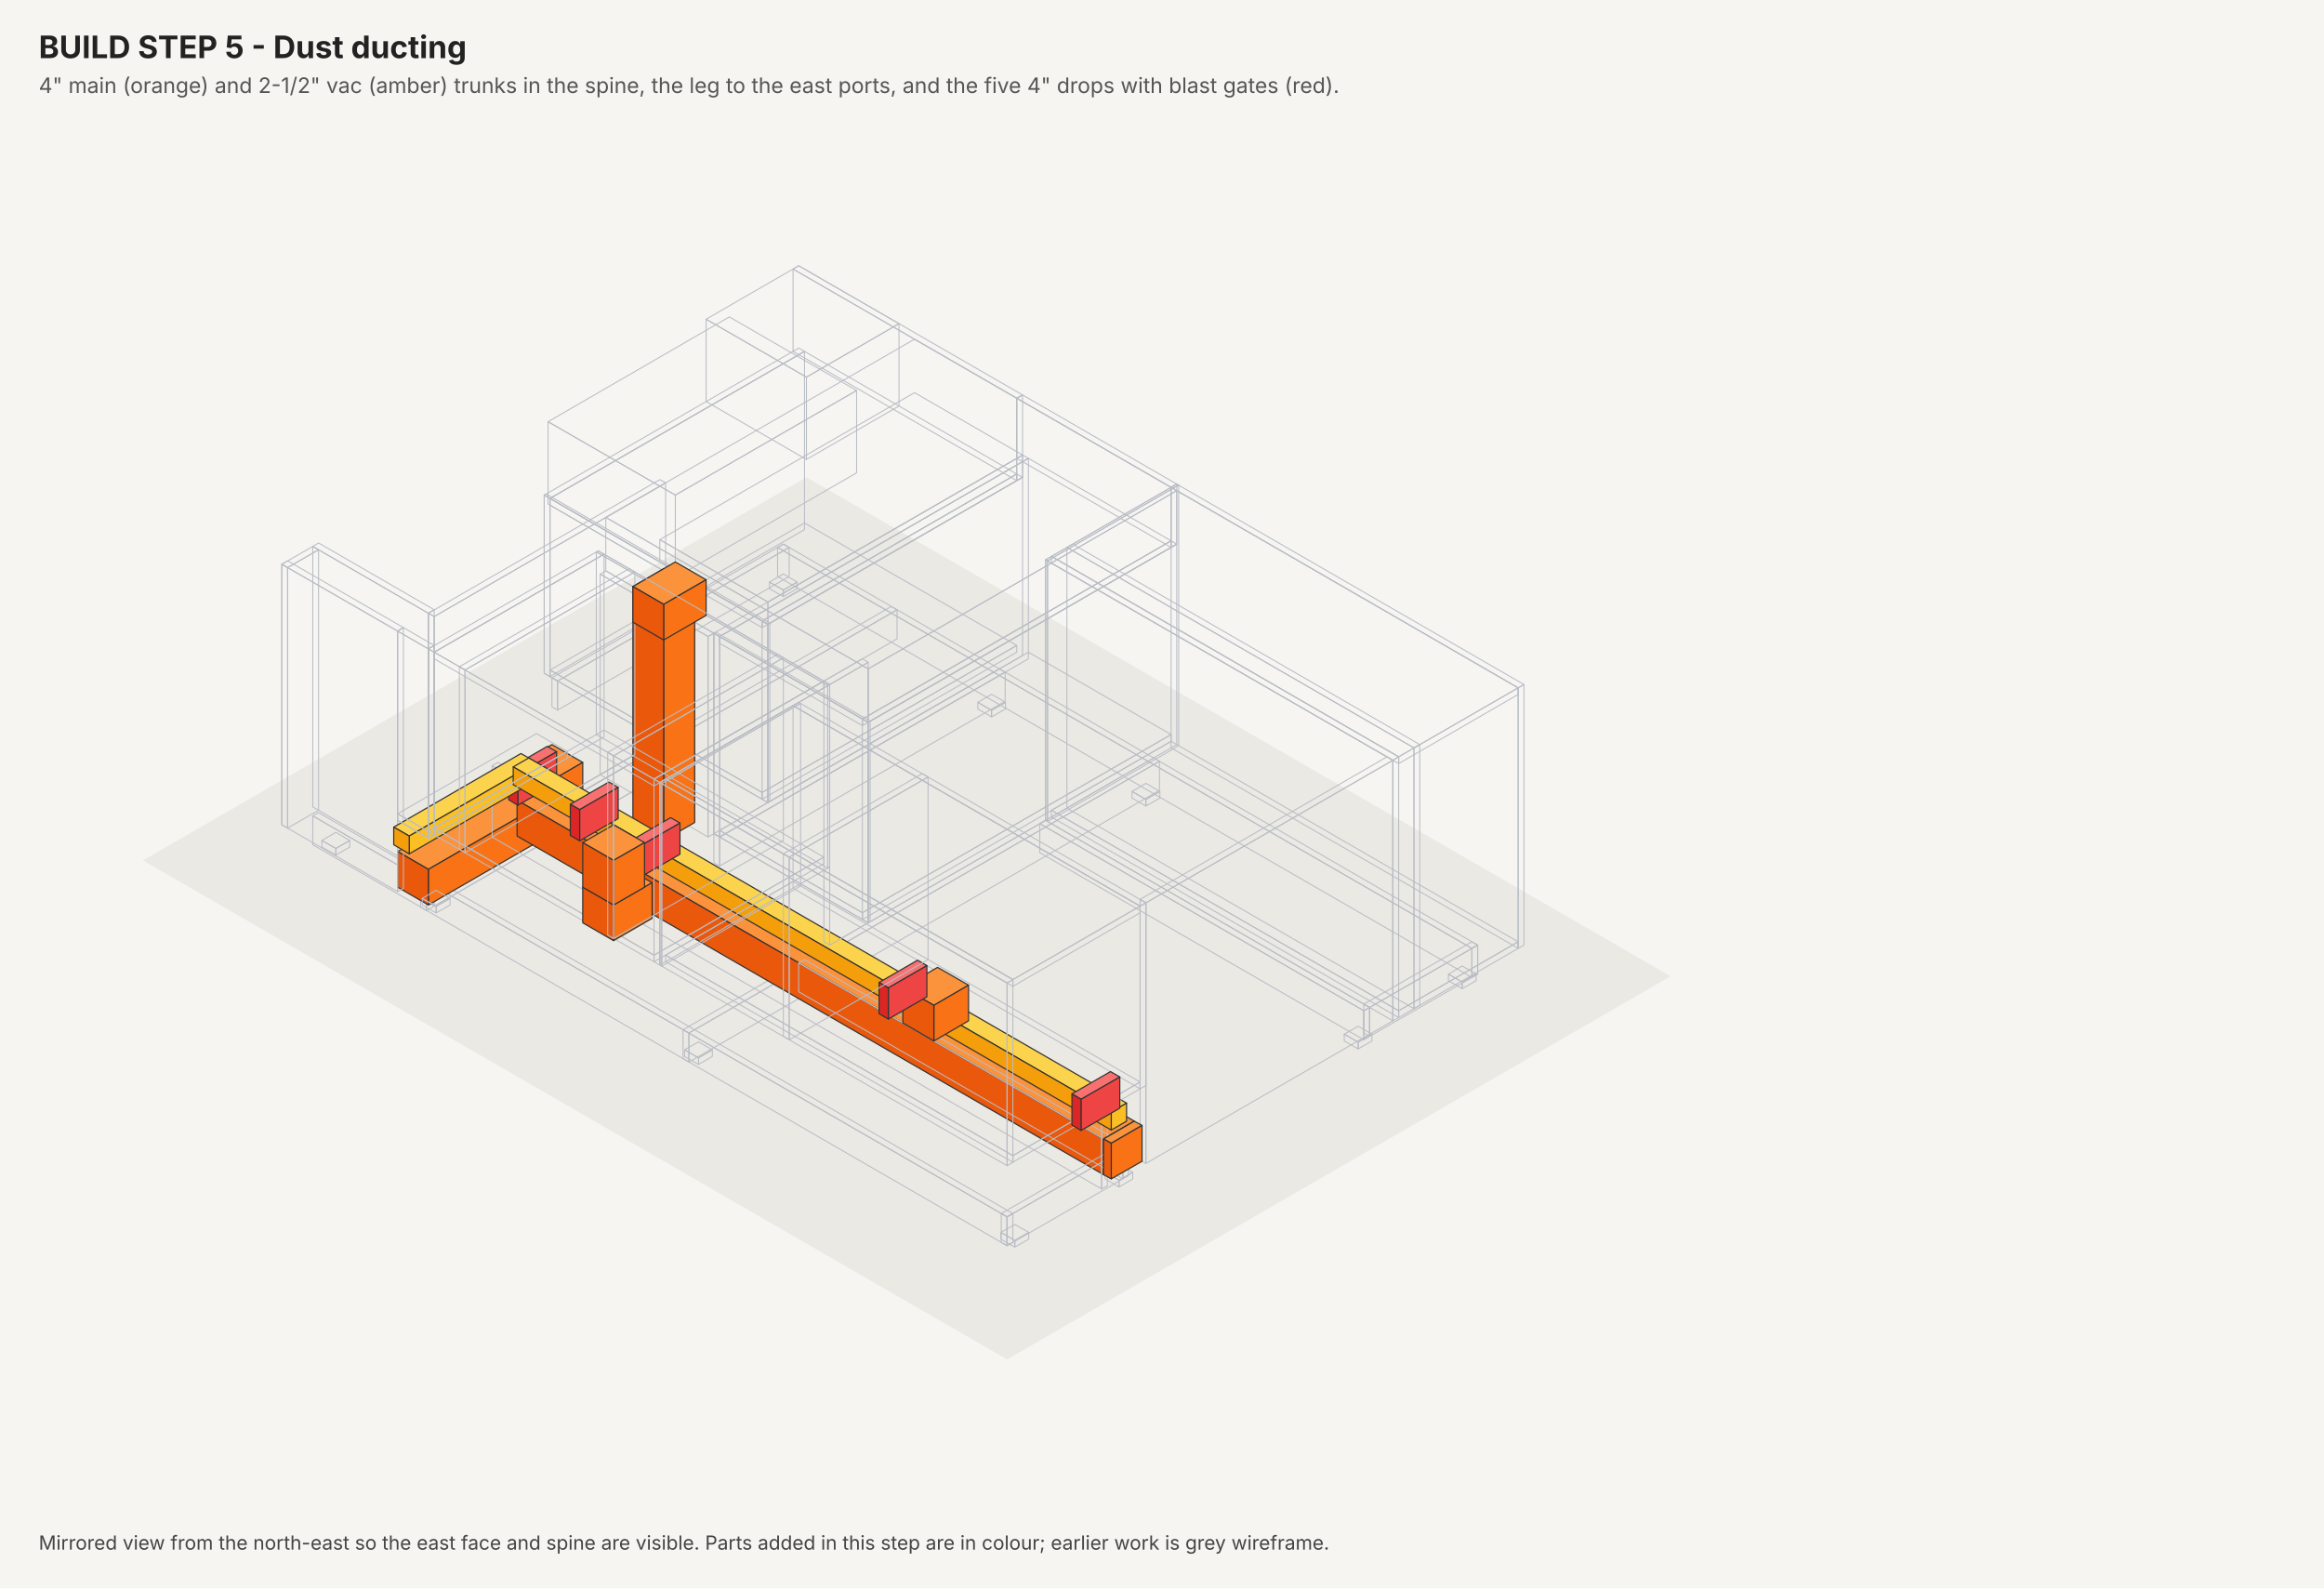
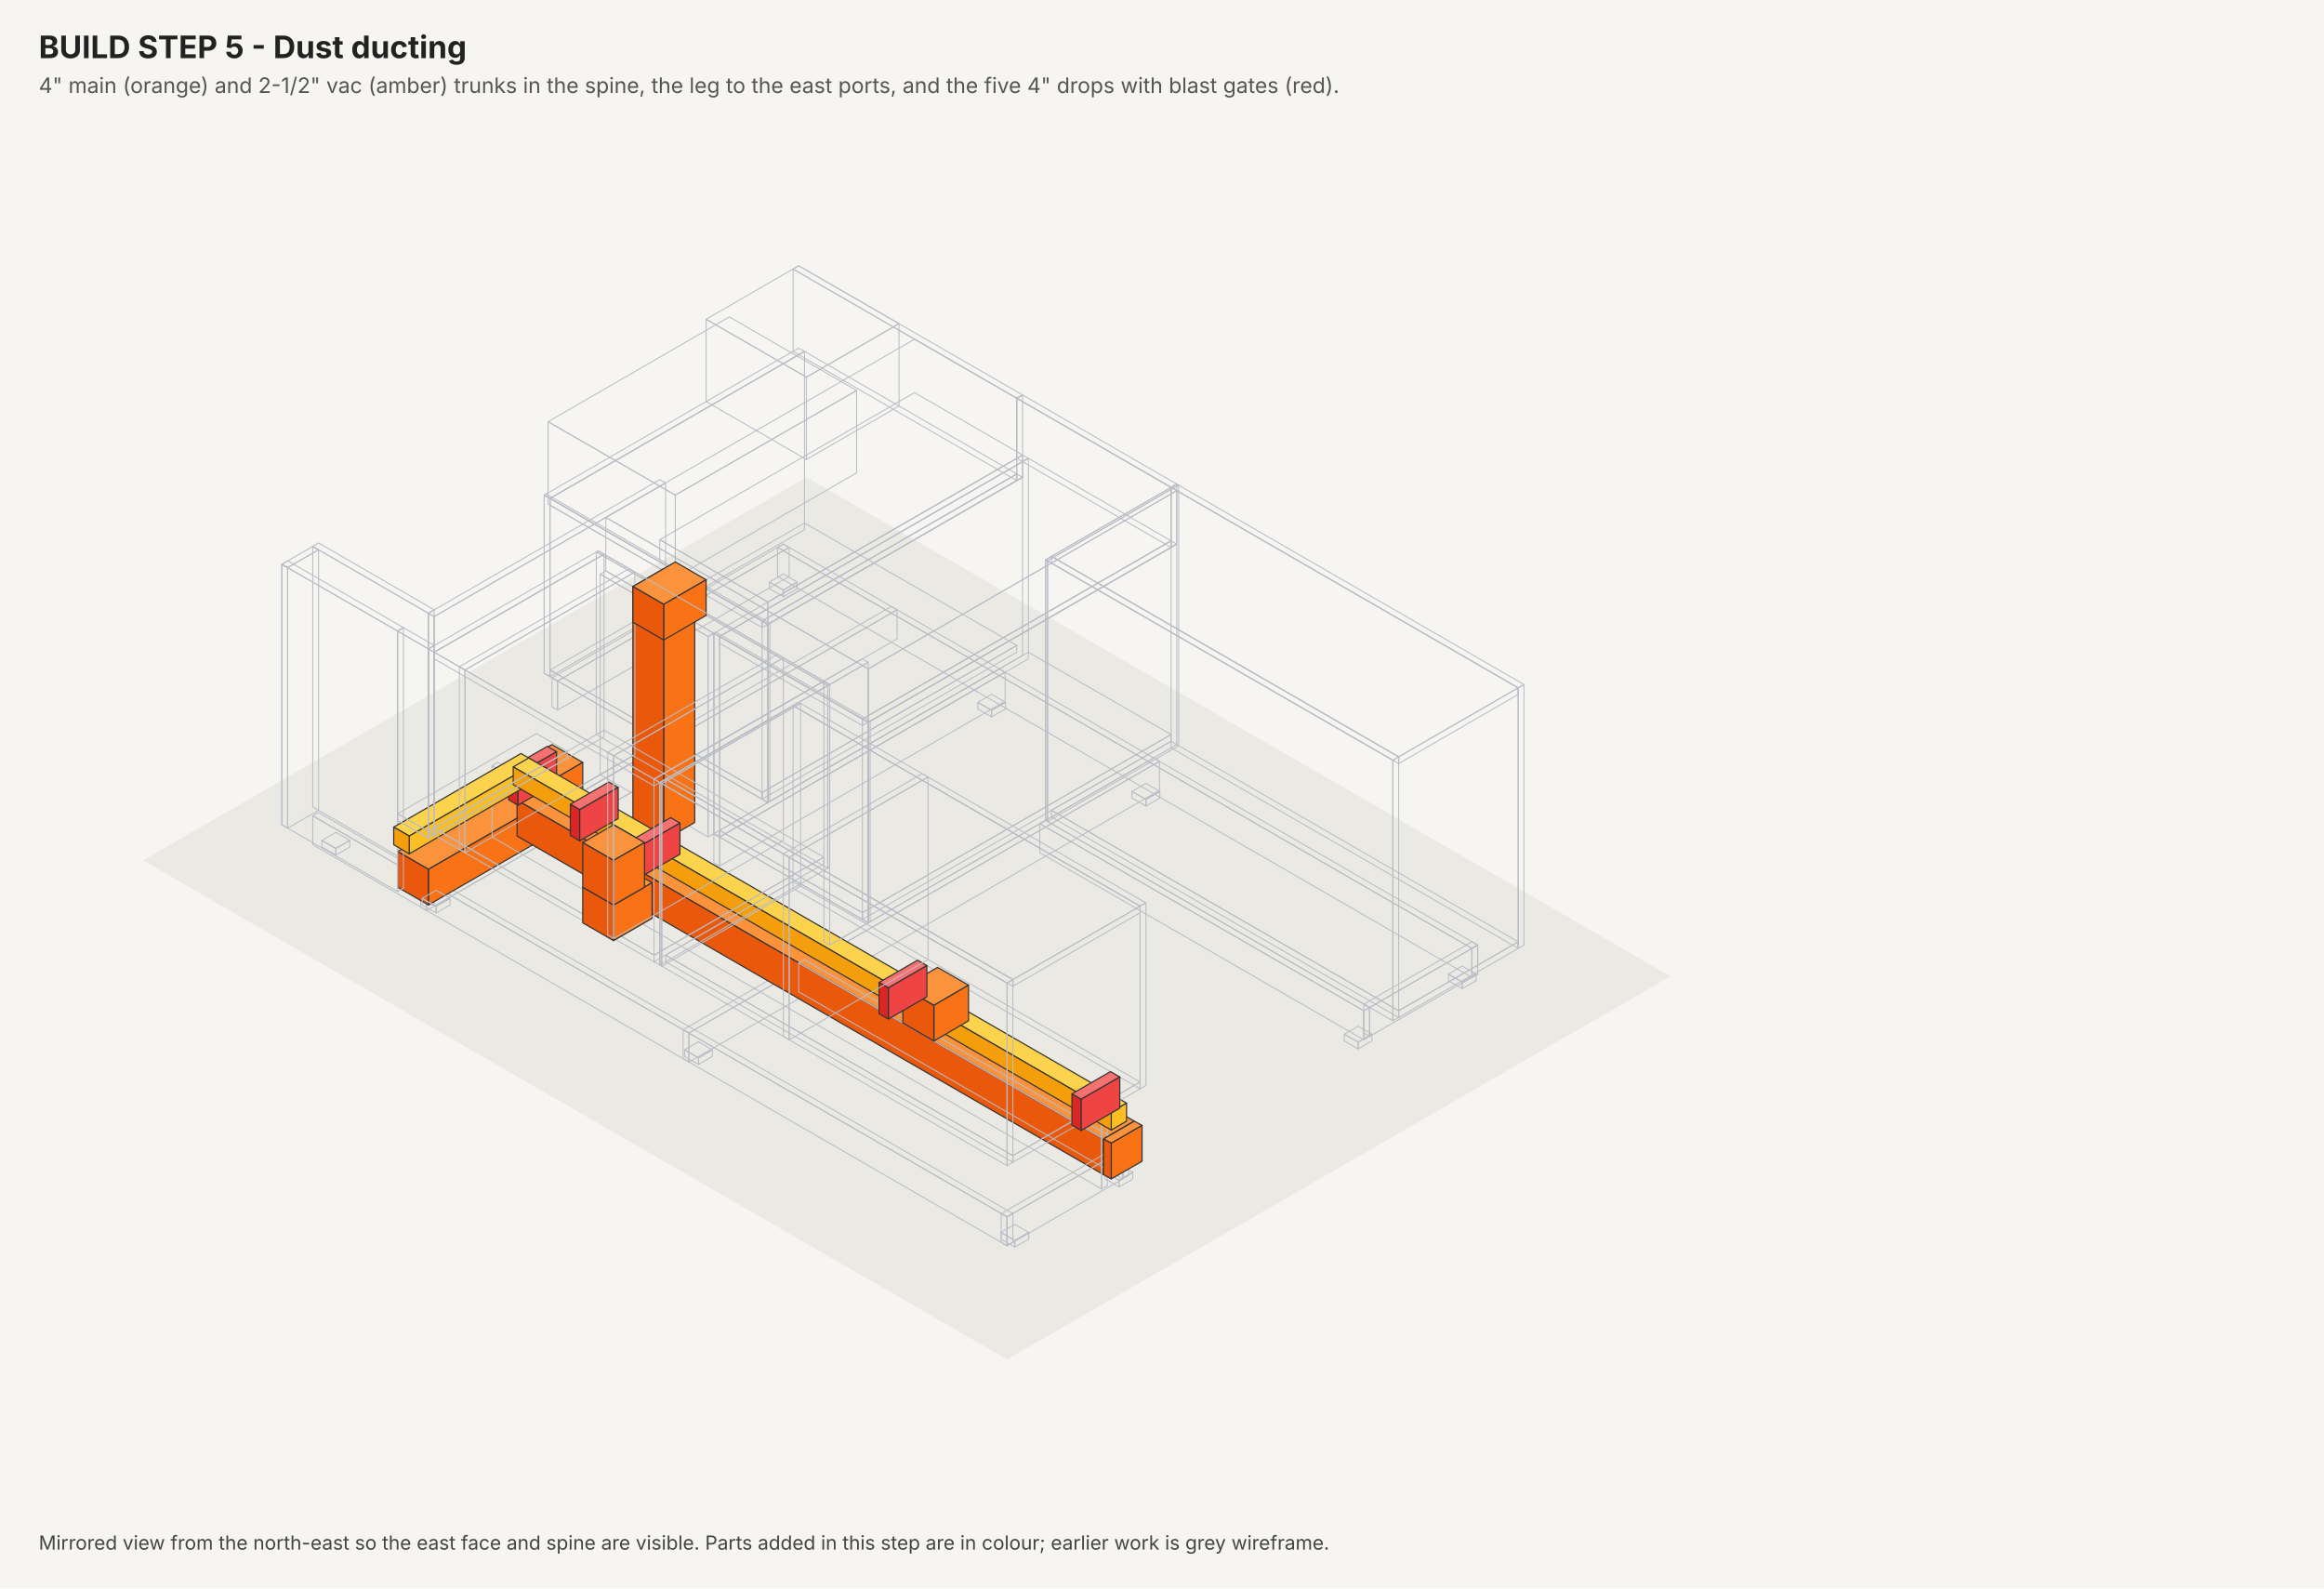
<svg xmlns="http://www.w3.org/2000/svg" viewBox="0 0 1200 820" width="1200" height="820" font-family="Inter, Helvetica, Arial, sans-serif">
  <rect width="1200" height="820" fill="#f6f5f2" />
  <text x="20.0" y="30.0" font-size="16" fill="#222" text-anchor="start" font-weight="bold">BUILD STEP 5  -  Dust ducting</text>
  <text x="20.0" y="48.0" font-size="11" fill="#555" text-anchor="start" font-weight="normal">4" main (orange) and 2-1/2" vac (amber) trunks in the spine, the leg to the east ports, and the five 4" drops with blast gates (red).</text>
  <polygon points="520.0,701.8 862.6,504.0 416.4,246.4 73.8,444.2" fill="#ebe9e4" stroke="none" stroke-width="0.8" stroke-linejoin="round" />
  <polygon points="284.0,257.3 415.4,181.4 412.4,179.7 281.0,255.6" fill="none" stroke="#b8bcc4" stroke-width="0.5" stroke-linejoin="round" />
  <polygon points="284.0,349.3 415.4,273.4 415.4,181.4 284.0,257.3" fill="none" stroke="#b8bcc4" stroke-width="0.5" stroke-linejoin="round" />
  <polygon points="284.0,349.3 281.0,347.6 281.0,255.6 284.0,257.3" fill="none" stroke="#b8bcc4" stroke-width="0.5" stroke-linejoin="round" />
  <polygon points="404.5,304.6 411.6,300.5 404.5,296.3 397.3,300.5" fill="none" stroke="#b8bcc4" stroke-width="0.5" stroke-linejoin="round" />
  <polygon points="404.5,308.0 411.6,303.9 411.6,300.5 404.5,304.6" fill="none" stroke="#b8bcc4" stroke-width="0.5" stroke-linejoin="round" />
  <polygon points="404.5,308.0 397.3,303.9 397.3,300.5 404.5,304.6" fill="none" stroke="#b8bcc4" stroke-width="0.5" stroke-linejoin="round" />
  <polygon points="760.0,489.6 763.0,487.9 404.5,280.9 401.5,282.6" fill="none" stroke="#b8bcc4" stroke-width="0.5" stroke-linejoin="round" />
  <polygon points="760.0,504.6 763.0,502.9 763.0,487.9 760.0,489.6" fill="none" stroke="#b8bcc4" stroke-width="0.5" stroke-linejoin="round" />
  <polygon points="760.0,504.6 401.5,297.6 401.5,282.6 760.0,489.6" fill="none" stroke="#b8bcc4" stroke-width="0.5" stroke-linejoin="round" />
  <polygon points="287.9,351.6 407.5,282.6 404.5,280.9 285.0,349.9" fill="none" stroke="#b8bcc4" stroke-width="0.5" stroke-linejoin="round" />
  <polygon points="287.9,366.6 407.5,297.6 407.5,282.6 287.9,351.6" fill="none" stroke="#b8bcc4" stroke-width="0.5" stroke-linejoin="round" />
  <polygon points="287.9,366.6 285.0,364.9 285.0,349.9 287.9,351.6" fill="none" stroke="#b8bcc4" stroke-width="0.5" stroke-linejoin="round" />
  <polygon points="393.5,409.1 525.0,333.2 415.4,270.0 284.0,345.9" fill="none" stroke="#b8bcc4" stroke-width="0.5" stroke-linejoin="round" />
  <polygon points="393.5,412.6 525.0,336.7 525.0,333.2 393.5,409.1" fill="none" stroke="#b8bcc4" stroke-width="0.5" stroke-linejoin="round" />
  <polygon points="393.5,412.6 284.0,349.3 284.0,345.9 393.5,409.1" fill="none" stroke="#b8bcc4" stroke-width="0.5" stroke-linejoin="round" />
  <polygon points="220.2,455.1 463.2,314.8 460.2,313.1 217.2,453.4" fill="none" stroke="#b8bcc4" stroke-width="0.5" stroke-linejoin="round" />
  <polygon points="220.2,470.1 463.2,329.8 463.2,314.8 220.2,455.1" fill="none" stroke="#b8bcc4" stroke-width="0.5" stroke-linejoin="round" />
  <polygon points="220.2,470.1 217.2,468.4 217.2,453.4 220.2,455.1" fill="none" stroke="#b8bcc4" stroke-width="0.5" stroke-linejoin="round" />
  <polygon points="393.5,320.6 525.0,244.7 415.4,181.4 284.0,257.3" fill="none" stroke="#b8bcc4" stroke-width="0.5" stroke-linejoin="round" />
  <polygon points="393.5,324.0 525.0,248.1 525.0,244.7 393.5,320.6" fill="none" stroke="#b8bcc4" stroke-width="0.5" stroke-linejoin="round" />
  <polygon points="393.5,324.0 284.0,260.8 284.0,257.3 393.5,320.6" fill="none" stroke="#b8bcc4" stroke-width="0.5" stroke-linejoin="round" />
  <polygon points="416.4,194.7 464.2,167.1 412.4,137.2 364.6,164.8" fill="none" stroke="#b8bcc4" stroke-width="0.5" stroke-linejoin="round" />
  <polygon points="416.4,237.2 464.2,209.6 464.2,167.1 416.4,194.7" fill="none" stroke="#b8bcc4" stroke-width="0.5" stroke-linejoin="round" />
  <polygon points="416.4,237.2 364.6,207.3 364.6,164.8 416.4,194.7" fill="none" stroke="#b8bcc4" stroke-width="0.5" stroke-linejoin="round" />
  <polygon points="525.0,205.6 528.0,203.9 412.4,137.2 409.5,138.9" fill="none" stroke="#b8bcc4" stroke-width="0.5" stroke-linejoin="round" />
  <polygon points="525.0,248.1 528.0,246.4 528.0,203.9 525.0,205.6" fill="none" stroke="#b8bcc4" stroke-width="0.5" stroke-linejoin="round" />
  <polygon points="525.0,248.1 409.5,181.4 409.5,138.9 525.0,205.6" fill="none" stroke="#b8bcc4" stroke-width="0.5" stroke-linejoin="round" />
  <polygon points="512.0,366.7 519.2,362.6 512.0,358.4 504.9,362.6" fill="none" stroke="#b8bcc4" stroke-width="0.5" stroke-linejoin="round" />
  <polygon points="512.0,370.1 519.2,366.0 519.2,362.6 512.0,366.7" fill="none" stroke="#b8bcc4" stroke-width="0.5" stroke-linejoin="round" />
  <polygon points="512.0,370.1 504.9,366.0 504.9,362.6 512.0,366.7" fill="none" stroke="#b8bcc4" stroke-width="0.5" stroke-linejoin="round" />
  <polygon points="396.5,322.3 528.0,246.4 525.0,244.7 393.5,320.6" fill="none" stroke="#b8bcc4" stroke-width="0.5" stroke-linejoin="round" />
  <polygon points="396.5,414.3 528.0,338.4 528.0,246.4 396.5,322.3" fill="none" stroke="#b8bcc4" stroke-width="0.5" stroke-linejoin="round" />
  <polygon points="396.5,414.3 393.5,412.6 393.5,320.6 396.5,322.3" fill="none" stroke="#b8bcc4" stroke-width="0.5" stroke-linejoin="round" />
  <polygon points="371.6,432.1 519.0,347.0 516.0,345.3 368.6,430.4" fill="none" stroke="#b8bcc4" stroke-width="0.5" stroke-linejoin="round" />
  <polygon points="371.6,447.1 519.0,362.0 519.0,347.0 371.6,432.1" fill="none" stroke="#b8bcc4" stroke-width="0.5" stroke-linejoin="round" />
  <polygon points="371.6,447.1 368.6,445.4 368.6,430.4 371.6,432.1" fill="none" stroke="#b8bcc4" stroke-width="0.5" stroke-linejoin="round" />
  <polygon points="371.6,328.6 531.0,236.6 528.0,234.9 368.6,326.9" fill="none" stroke="#b8bcc4" stroke-width="0.5" stroke-linejoin="round" />
  <polygon points="371.6,432.1 531.0,340.1 531.0,236.6 371.6,328.6" fill="none" stroke="#b8bcc4" stroke-width="0.5" stroke-linejoin="round" />
  <polygon points="371.6,432.1 368.6,430.4 368.6,326.9 371.6,328.6" fill="none" stroke="#b8bcc4" stroke-width="0.5" stroke-linejoin="round" />
  <polygon points="445.3,471.2 604.7,379.2 531.0,336.7 371.6,428.7" fill="none" stroke="#b8bcc4" stroke-width="0.5" stroke-linejoin="round" />
  <polygon points="445.3,474.7 604.7,382.7 604.7,379.2 445.3,471.2" fill="none" stroke="#b8bcc4" stroke-width="0.5" stroke-linejoin="round" />
  <polygon points="445.3,474.7 371.6,432.1 371.6,428.7 445.3,471.2" fill="none" stroke="#b8bcc4" stroke-width="0.5" stroke-linejoin="round" />
  <polygon points="348.7,255.6 442.3,201.6 376.6,163.6 283.0,217.7" fill="none" stroke="#b8bcc4" stroke-width="0.5" stroke-linejoin="round" />
  <polygon points="348.7,298.2 442.3,244.1 442.3,201.6 348.7,255.6" fill="none" stroke="#b8bcc4" stroke-width="0.5" stroke-linejoin="round" />
  <polygon points="348.7,298.2 283.0,260.2 283.0,217.7 348.7,255.6" fill="none" stroke="#b8bcc4" stroke-width="0.5" stroke-linejoin="round" />
  <polygon points="396.5,322.3 397.5,321.7 282.0,255.0 281.0,255.6" fill="none" stroke="#b8bcc4" stroke-width="0.5" stroke-linejoin="round" />
  <polygon points="396.5,414.3 397.5,413.7 397.5,321.7 396.5,322.3" fill="none" stroke="#b8bcc4" stroke-width="0.5" stroke-linejoin="round" />
  <polygon points="396.5,414.3 281.0,347.6 281.0,255.6 396.5,322.3" fill="none" stroke="#b8bcc4" stroke-width="0.5" stroke-linejoin="round" />
  <polygon points="396.5,310.8 528.0,234.9 472.2,202.7 340.7,278.6" fill="none" stroke="#b8bcc4" stroke-width="0.5" stroke-linejoin="round" />
  <polygon points="396.5,322.3 528.0,246.4 528.0,234.9 396.5,310.8" fill="none" stroke="#b8bcc4" stroke-width="0.5" stroke-linejoin="round" />
  <polygon points="396.5,322.3 340.7,290.1 340.7,278.6 396.5,310.8" fill="none" stroke="#b8bcc4" stroke-width="0.5" stroke-linejoin="round" />
  <polygon points="448.3,345.3 607.6,253.3 472.2,175.1 312.8,267.1" fill="none" stroke="#b8bcc4" stroke-width="0.5" stroke-linejoin="round" />
  <polygon points="448.3,372.9 607.6,280.9 607.6,253.3 448.3,345.3" fill="none" stroke="#b8bcc4" stroke-width="0.5" stroke-linejoin="round" />
  <polygon points="448.3,372.9 312.8,294.7 312.8,267.1 448.3,345.3" fill="none" stroke="#b8bcc4" stroke-width="0.5" stroke-linejoin="round" />
  <polygon points="224.2,452.8 343.7,383.8 340.7,382.1 221.2,451.1" fill="none" stroke="#b8bcc4" stroke-width="0.5" stroke-linejoin="round" />
  <polygon points="224.2,467.8 343.7,398.8 343.7,383.8 224.2,452.8" fill="none" stroke="#b8bcc4" stroke-width="0.5" stroke-linejoin="round" />
  <polygon points="224.2,467.8 221.2,466.1 221.2,451.1 224.2,452.8" fill="none" stroke="#b8bcc4" stroke-width="0.5" stroke-linejoin="round" />
  <polygon points="591.7,412.7 598.9,408.6 591.7,404.4 584.5,408.6" fill="none" stroke="#b8bcc4" stroke-width="0.5" stroke-linejoin="round" />
  <polygon points="591.7,416.1 598.9,412.0 598.9,408.6 591.7,412.7" fill="none" stroke="#b8bcc4" stroke-width="0.5" stroke-linejoin="round" />
  <polygon points="591.7,416.1 584.5,412.0 584.5,408.6 591.7,412.7" fill="none" stroke="#b8bcc4" stroke-width="0.5" stroke-linejoin="round" />
  <polygon points="224.2,318.3 343.7,249.3 340.7,247.6 221.2,316.6" fill="none" stroke="#b8bcc4" stroke-width="0.5" stroke-linejoin="round" />
  <polygon points="224.2,452.8 343.7,383.8 343.7,249.3 224.2,318.3" fill="none" stroke="#b8bcc4" stroke-width="0.5" stroke-linejoin="round" />
  <polygon points="224.2,452.8 221.2,451.1 221.2,316.6 224.2,318.3" fill="none" stroke="#b8bcc4" stroke-width="0.5" stroke-linejoin="round" />
  <polygon points="448.3,372.9 607.6,280.9 604.7,279.2 445.3,371.2" fill="none" stroke="#b8bcc4" stroke-width="0.5" stroke-linejoin="round" />
  <polygon points="448.3,476.4 607.6,384.4 607.6,280.9 448.3,372.9" fill="none" stroke="#b8bcc4" stroke-width="0.5" stroke-linejoin="round" />
  <polygon points="448.3,476.4 445.3,474.7 445.3,371.2 448.3,372.9" fill="none" stroke="#b8bcc4" stroke-width="0.5" stroke-linejoin="round" />
  <polygon points="355.7,533.3 598.7,393.0 595.7,391.3 352.7,531.6" fill="none" stroke="#b8bcc4" stroke-width="0.5" stroke-linejoin="round" />
  <polygon points="355.7,548.3 598.7,408.0 598.7,393.0 355.7,533.3" fill="none" stroke="#b8bcc4" stroke-width="0.5" stroke-linejoin="round" />
  <polygon points="355.7,548.3 352.7,546.5 352.7,531.6 355.7,533.3" fill="none" stroke="#b8bcc4" stroke-width="0.5" stroke-linejoin="round" />
  <polygon points="783.9,355.1 786.9,353.4 607.6,249.9 604.7,251.6" fill="none" stroke="#b8bcc4" stroke-width="0.5" stroke-linejoin="round" />
  <polygon points="783.9,489.6 786.9,487.9 786.9,353.4 783.9,355.1" fill="none" stroke="#b8bcc4" stroke-width="0.5" stroke-linejoin="round" />
  <polygon points="783.9,489.6 604.7,386.1 604.7,251.6 783.9,355.1" fill="none" stroke="#b8bcc4" stroke-width="0.5" stroke-linejoin="round" />
  <polygon points="540.9,289.5 608.6,250.4 607.6,249.9 539.9,289.0" fill="none" stroke="#b8bcc4" stroke-width="0.5" stroke-linejoin="round" />
  <polygon points="540.9,424.1 608.6,385.0 608.6,250.4 540.9,289.5" fill="none" stroke="#b8bcc4" stroke-width="0.5" stroke-linejoin="round" />
  <polygon points="540.9,424.1 539.9,423.5 539.9,289.0 540.9,289.5" fill="none" stroke="#b8bcc4" stroke-width="0.5" stroke-linejoin="round" />
  <polygon points="722.2,521.8 783.9,486.2 604.7,382.7 542.9,418.3" fill="none" stroke="#b8bcc4" stroke-width="0.5" stroke-linejoin="round" />
  <polygon points="722.2,525.3 783.9,489.6 783.9,486.2 722.2,521.8" fill="none" stroke="#b8bcc4" stroke-width="0.5" stroke-linejoin="round" />
  <polygon points="722.2,525.3 542.9,421.8 542.9,418.3 722.2,521.8" fill="none" stroke="#b8bcc4" stroke-width="0.5" stroke-linejoin="round" />
  <polygon points="445.3,371.2 604.7,279.2 531.0,236.6 371.6,328.6" fill="none" stroke="#b8bcc4" stroke-width="0.5" stroke-linejoin="round" />
  <polygon points="445.3,374.6 604.7,282.6 604.7,279.2 445.3,371.2" fill="none" stroke="#b8bcc4" stroke-width="0.5" stroke-linejoin="round" />
  <polygon points="445.3,374.6 371.6,332.1 371.6,328.6 445.3,371.2" fill="none" stroke="#b8bcc4" stroke-width="0.5" stroke-linejoin="round" />
  <polygon points="604.7,251.6 607.6,249.9 528.0,203.9 525.0,205.6" fill="none" stroke="#b8bcc4" stroke-width="0.5" stroke-linejoin="round" />
  <polygon points="604.7,282.6 607.6,280.9 607.6,249.9 604.7,251.6" fill="none" stroke="#b8bcc4" stroke-width="0.5" stroke-linejoin="round" />
  <polygon points="604.7,282.6 525.0,236.6 525.0,205.6 604.7,251.6" fill="none" stroke="#b8bcc4" stroke-width="0.5" stroke-linejoin="round" />
  <polygon points="365.6,328.6 368.6,326.9 312.8,294.7 309.9,296.4" fill="none" stroke="#b8bcc4" stroke-width="0.5" stroke-linejoin="round" />
  <polygon points="365.6,432.1 368.6,430.4 368.6,326.9 365.6,328.6" fill="none" stroke="#b8bcc4" stroke-width="0.5" stroke-linejoin="round" />
  <polygon points="365.6,432.1 309.9,399.9 309.9,296.4 365.6,328.6" fill="none" stroke="#b8bcc4" stroke-width="0.5" stroke-linejoin="round" />
  <polygon points="173.4,438.0 180.6,433.9 173.4,429.7 166.2,433.9" fill="none" stroke="#b8bcc4" stroke-width="0.5" stroke-linejoin="round" />
  <polygon points="173.4,441.4 180.6,437.3 180.6,433.9 173.4,438.0" fill="none" stroke="#b8bcc4" stroke-width="0.5" stroke-linejoin="round" />
  <polygon points="173.4,441.4 166.2,437.3 166.2,433.9 173.4,438.0" fill="none" stroke="#b8bcc4" stroke-width="0.5" stroke-linejoin="round" />
  <polygon points="283.0,404.0 300.9,393.6 285.0,384.4 267.0,394.8" fill="#fb923c" stroke="#333" stroke-width="0.6" stroke-linejoin="round" />
  <polygon points="283.0,422.4 300.9,412.0 300.9,393.6 283.0,404.0" fill="#f97316" stroke="#333" stroke-width="0.6" stroke-linejoin="round" />
  <polygon points="283.0,422.4 267.0,413.1 267.0,394.8 283.0,404.0" fill="#ea580c" stroke="#333" stroke-width="0.6" stroke-linejoin="round" />
  <polygon points="520.0,628.2 523.0,626.5 164.5,419.5 161.5,421.2" fill="none" stroke="#b8bcc4" stroke-width="0.5" stroke-linejoin="round" />
  <polygon points="520.0,643.1 523.0,641.4 523.0,626.5 520.0,628.2" fill="none" stroke="#b8bcc4" stroke-width="0.5" stroke-linejoin="round" />
  <polygon points="520.0,643.1 161.5,436.1 161.5,421.2 520.0,628.2" fill="none" stroke="#b8bcc4" stroke-width="0.5" stroke-linejoin="round" />
  <polygon points="221.2,316.6 224.2,314.8 164.5,280.3 161.5,282.1" fill="none" stroke="#b8bcc4" stroke-width="0.5" stroke-linejoin="round" />
  <polygon points="221.2,451.1 224.2,449.4 224.2,314.8 221.2,316.6" fill="none" stroke="#b8bcc4" stroke-width="0.5" stroke-linejoin="round" />
  <polygon points="221.2,451.1 161.5,416.6 161.5,282.1 221.2,316.6" fill="none" stroke="#b8bcc4" stroke-width="0.5" stroke-linejoin="round" />
-   <polygon points="730.1,386.1 733.1,384.4 553.9,280.9 550.9,282.6" fill="none" stroke="#b8bcc4" stroke-width="0.5" stroke-linejoin="round" />
-   <polygon points="730.1,520.7 733.1,519.0 733.1,384.4 730.1,386.1" fill="none" stroke="#b8bcc4" stroke-width="0.5" stroke-linejoin="round" />
-   <polygon points="730.1,520.7 550.9,417.2 550.9,282.6 730.1,386.1" fill="none" stroke="#b8bcc4" stroke-width="0.5" stroke-linejoin="round" />
  <polygon points="704.2,521.8 707.2,520.1 539.9,423.5 536.9,425.2" fill="none" stroke="#b8bcc4" stroke-width="0.5" stroke-linejoin="round" />
  <polygon points="704.2,536.8 707.2,535.0 707.2,520.1 704.2,521.8" fill="none" stroke="#b8bcc4" stroke-width="0.5" stroke-linejoin="round" />
  <polygon points="704.2,536.8 536.9,440.2 536.9,425.2 704.2,521.8" fill="none" stroke="#b8bcc4" stroke-width="0.5" stroke-linejoin="round" />
  <polygon points="148.5,293.0 164.5,283.8 161.5,282.1 145.5,291.3" fill="none" stroke="#b8bcc4" stroke-width="0.5" stroke-linejoin="round" />
  <polygon points="148.5,427.5 164.5,418.3 164.5,283.8 148.5,293.0" fill="none" stroke="#b8bcc4" stroke-width="0.5" stroke-linejoin="round" />
  <polygon points="148.5,427.5 145.5,425.8 145.5,291.3 148.5,293.0" fill="none" stroke="#b8bcc4" stroke-width="0.5" stroke-linejoin="round" />
  <polygon points="342.7,312.0 358.7,302.8 342.7,293.6 326.8,302.8" fill="#fb923c" stroke="#333" stroke-width="0.6" stroke-linejoin="round" />
  <polygon points="342.7,433.9 358.7,424.6 358.7,302.8 342.7,312.0" fill="#f97316" stroke="#333" stroke-width="0.6" stroke-linejoin="round" />
  <polygon points="342.7,433.9 326.8,424.6 326.8,302.8 342.7,312.0" fill="#ea580c" stroke="#333" stroke-width="0.6" stroke-linejoin="round" />
  <polygon points="221.2,448.8 290.9,408.6 275.0,399.4 205.3,439.6" fill="#fb923c" stroke="#333" stroke-width="0.6" stroke-linejoin="round" />
  <polygon points="221.2,467.2 290.9,427.0 290.9,408.6 221.2,448.8" fill="#f97316" stroke="#333" stroke-width="0.6" stroke-linejoin="round" />
  <polygon points="221.2,467.2 205.3,458.0 205.3,439.6 221.2,448.8" fill="#ea580c" stroke="#333" stroke-width="0.6" stroke-linejoin="round" />
  <polygon points="719.2,392.5 722.2,390.7 542.9,287.2 539.9,289.0" fill="none" stroke="#b8bcc4" stroke-width="0.5" stroke-linejoin="round" />
  <polygon points="719.2,527.0 722.2,525.3 722.2,390.7 719.2,392.5" fill="none" stroke="#b8bcc4" stroke-width="0.5" stroke-linejoin="round" />
  <polygon points="719.2,527.0 539.9,423.5 539.9,289.0 719.2,392.5" fill="none" stroke="#b8bcc4" stroke-width="0.5" stroke-linejoin="round" />
  <polygon points="205.3,325.8 208.3,324.0 148.5,289.5 145.5,291.3" fill="none" stroke="#b8bcc4" stroke-width="0.5" stroke-linejoin="round" />
  <polygon points="205.3,460.3 208.3,458.6 208.3,324.0 205.3,325.8" fill="none" stroke="#b8bcc4" stroke-width="0.5" stroke-linejoin="round" />
  <polygon points="205.3,460.3 145.5,425.8 145.5,291.3 205.3,325.8" fill="none" stroke="#b8bcc4" stroke-width="0.5" stroke-linejoin="round" />
  <polygon points="569.8,588.0 585.7,578.8 283.0,404.0 267.0,413.1" fill="#fb923c" stroke="#333" stroke-width="0.6" stroke-linejoin="round" />
  <polygon points="569.8,606.4 585.7,597.1 585.7,578.8 569.8,588.0" fill="#f97316" stroke="#333" stroke-width="0.6" stroke-linejoin="round" />
  <polygon points="569.8,606.4 267.0,431.6 267.0,413.1 569.8,588.0" fill="#ea580c" stroke="#333" stroke-width="0.6" stroke-linejoin="round" />
  <polygon points="448.3,372.9 449.3,372.3 369.6,326.3 368.6,326.9" fill="none" stroke="#b8bcc4" stroke-width="0.5" stroke-linejoin="round" />
  <polygon points="448.3,476.4 449.3,475.8 449.3,372.3 448.3,372.9" fill="none" stroke="#b8bcc4" stroke-width="0.5" stroke-linejoin="round" />
  <polygon points="448.3,476.4 368.6,430.4 368.6,326.9 448.3,372.9" fill="none" stroke="#b8bcc4" stroke-width="0.5" stroke-linejoin="round" />
  <polygon points="568.8,577.0 571.8,575.3 257.1,393.6 254.1,395.3" fill="none" stroke="#b8bcc4" stroke-width="0.5" stroke-linejoin="round" />
  <polygon points="568.8,613.8 571.8,612.1 571.8,575.3 568.8,577.0" fill="none" stroke="#b8bcc4" stroke-width="0.5" stroke-linejoin="round" />
  <polygon points="568.8,613.8 254.1,432.1 254.1,395.3 568.8,577.0" fill="none" stroke="#b8bcc4" stroke-width="0.5" stroke-linejoin="round" />
  <polygon points="267.4,399.6 287.4,388.1 282.6,385.3 262.7,396.8" fill="#f87171" stroke="#333" stroke-width="0.6" stroke-linejoin="round" />
  <polygon points="267.4,415.7 287.4,404.2 287.4,388.1 267.4,399.6" fill="#ef4444" stroke="#333" stroke-width="0.6" stroke-linejoin="round" />
  <polygon points="267.4,415.7 262.7,412.9 262.7,396.8 267.4,399.6" fill="#dc2626" stroke="#333" stroke-width="0.6" stroke-linejoin="round" />
  <polygon points="211.3,431.6 277.0,393.6 269.0,389.0 203.3,427.0" fill="#fcd34d" stroke="#333" stroke-width="0.6" stroke-linejoin="round" />
  <polygon points="211.3,440.8 277.0,402.8 277.0,393.6 211.3,431.6" fill="#fbbf24" stroke="#333" stroke-width="0.6" stroke-linejoin="round" />
  <polygon points="211.3,440.8 203.3,436.1 203.3,427.0 211.3,431.6" fill="#f59e0b" stroke="#333" stroke-width="0.6" stroke-linejoin="round" />
  <polygon points="573.8,574.1 581.7,569.5 273.0,391.3 265.0,395.9" fill="#fcd34d" stroke="#333" stroke-width="0.6" stroke-linejoin="round" />
  <polygon points="573.8,583.4 581.7,578.8 581.7,569.5 573.8,574.1" fill="#fbbf24" stroke="#333" stroke-width="0.6" stroke-linejoin="round" />
  <polygon points="573.8,583.4 265.0,405.1 265.0,395.9 573.8,574.1" fill="#f59e0b" stroke="#333" stroke-width="0.6" stroke-linejoin="round" />
  <polygon points="225.2,467.9 232.4,463.8 225.2,459.6 218.0,463.8" fill="none" stroke="#b8bcc4" stroke-width="0.5" stroke-linejoin="round" />
  <polygon points="225.2,471.3 232.4,467.2 232.4,463.8 225.2,467.9" fill="none" stroke="#b8bcc4" stroke-width="0.5" stroke-linejoin="round" />
  <polygon points="225.2,471.3 218.0,467.2 218.0,463.8 225.2,467.9" fill="none" stroke="#b8bcc4" stroke-width="0.5" stroke-linejoin="round" />
  <polygon points="221.2,429.2 292.9,387.9 277.0,378.7 205.3,420.1" fill="none" stroke="#b8bcc4" stroke-width="0.5" stroke-linejoin="round" />
  <polygon points="221.2,432.7 292.9,391.3 292.9,387.9 221.2,429.2" fill="none" stroke="#b8bcc4" stroke-width="0.5" stroke-linejoin="round" />
  <polygon points="221.2,432.7 205.3,423.5 205.3,420.1 221.2,429.2" fill="none" stroke="#b8bcc4" stroke-width="0.5" stroke-linejoin="round" />
  <polygon points="224.2,336.7 311.9,286.1 308.9,284.4 221.2,335.0" fill="none" stroke="#b8bcc4" stroke-width="0.5" stroke-linejoin="round" />
  <polygon points="224.2,431.0 311.9,380.4 311.9,286.1 224.2,336.7" fill="none" stroke="#b8bcc4" stroke-width="0.5" stroke-linejoin="round" />
  <polygon points="224.2,431.0 221.2,429.2 221.2,335.0 224.2,336.7" fill="none" stroke="#b8bcc4" stroke-width="0.5" stroke-linejoin="round" />
  <polygon points="427.4,353.9 428.4,353.4 308.9,284.4 307.9,284.9" fill="none" stroke="#b8bcc4" stroke-width="0.5" stroke-linejoin="round" />
  <polygon points="427.4,448.2 428.4,447.6 428.4,353.4 427.4,353.9" fill="none" stroke="#b8bcc4" stroke-width="0.5" stroke-linejoin="round" />
  <polygon points="427.4,448.2 307.9,379.2 307.9,284.9 427.4,353.9" fill="none" stroke="#b8bcc4" stroke-width="0.5" stroke-linejoin="round" />
  <polygon points="337.7,493.1 425.4,442.5 311.9,376.9 224.2,427.5" fill="none" stroke="#b8bcc4" stroke-width="0.5" stroke-linejoin="round" />
  <polygon points="337.7,496.5 425.4,445.9 425.4,442.5 337.7,493.1" fill="none" stroke="#b8bcc4" stroke-width="0.5" stroke-linejoin="round" />
  <polygon points="337.7,496.5 224.2,431.0 224.2,427.5 337.7,493.1" fill="none" stroke="#b8bcc4" stroke-width="0.5" stroke-linejoin="round" />
  <polygon points="240.1,345.9 327.8,295.3 324.8,293.6 237.2,344.2" fill="none" stroke="#b8bcc4" stroke-width="0.5" stroke-linejoin="round" />
  <polygon points="240.1,440.2 327.8,389.6 327.8,295.3 240.1,345.9" fill="none" stroke="#b8bcc4" stroke-width="0.5" stroke-linejoin="round" />
  <polygon points="240.1,440.2 237.2,438.5 237.2,344.2 240.1,345.9" fill="none" stroke="#b8bcc4" stroke-width="0.5" stroke-linejoin="round" />
  <polygon points="299.3,418.0 319.2,406.5 314.4,403.7 294.5,415.2" fill="#f87171" stroke="#333" stroke-width="0.6" stroke-linejoin="round" />
  <polygon points="299.3,434.1 319.2,422.6 319.2,406.5 299.3,418.0" fill="#ef4444" stroke="#333" stroke-width="0.6" stroke-linejoin="round" />
  <polygon points="299.3,434.1 294.5,431.3 294.5,415.2 299.3,418.0" fill="#dc2626" stroke="#333" stroke-width="0.6" stroke-linejoin="round" />
  <polygon points="722.2,390.7 783.9,355.1 604.7,251.6 542.9,287.2" fill="none" stroke="#b8bcc4" stroke-width="0.5" stroke-linejoin="round" />
  <polygon points="722.2,394.2 783.9,358.5 783.9,355.1 722.2,390.7" fill="none" stroke="#b8bcc4" stroke-width="0.5" stroke-linejoin="round" />
  <polygon points="722.2,394.2 542.9,290.7 542.9,287.2 722.2,390.7" fill="none" stroke="#b8bcc4" stroke-width="0.5" stroke-linejoin="round" />
  <polygon points="342.7,312.0 364.6,299.3 348.7,290.1 326.8,302.8" fill="#fb923c" stroke="#333" stroke-width="0.6" stroke-linejoin="round" />
  <polygon points="342.7,330.4 364.6,317.7 364.6,299.3 342.7,312.0" fill="#f97316" stroke="#333" stroke-width="0.6" stroke-linejoin="round" />
  <polygon points="342.7,330.4 326.8,321.2 326.8,302.8 342.7,312.0" fill="#ea580c" stroke="#333" stroke-width="0.6" stroke-linejoin="round" />
  <polygon points="316.8,467.2 336.7,455.7 320.8,446.5 300.9,458.0" fill="#fb923c" stroke="#333" stroke-width="0.6" stroke-linejoin="round" />
  <polygon points="316.8,485.6 336.7,474.1 336.7,455.7 316.8,467.2" fill="#f97316" stroke="#333" stroke-width="0.6" stroke-linejoin="round" />
  <polygon points="316.8,485.6 300.9,476.4 300.9,458.0 316.8,467.2" fill="#ea580c" stroke="#333" stroke-width="0.6" stroke-linejoin="round" />
  <polygon points="331.2,436.4 351.1,424.9 346.3,422.1 326.4,433.6" fill="#f87171" stroke="#333" stroke-width="0.6" stroke-linejoin="round" />
  <polygon points="331.2,452.5 351.1,441.0 351.1,424.9 331.2,436.4" fill="#ef4444" stroke="#333" stroke-width="0.6" stroke-linejoin="round" />
  <polygon points="331.2,452.5 326.4,449.7 326.4,433.6 331.2,436.4" fill="#dc2626" stroke="#333" stroke-width="0.6" stroke-linejoin="round" />
  <polygon points="755.0,507.0 762.2,502.9 755.0,498.7 747.9,502.9" fill="none" stroke="#b8bcc4" stroke-width="0.5" stroke-linejoin="round" />
  <polygon points="755.0,510.4 762.2,506.3 762.2,502.9 755.0,507.0" fill="none" stroke="#b8bcc4" stroke-width="0.5" stroke-linejoin="round" />
  <polygon points="755.0,510.4 747.9,506.3 747.9,502.9 755.0,507.0" fill="none" stroke="#b8bcc4" stroke-width="0.5" stroke-linejoin="round" />
  <polygon points="428.4,353.4 448.3,341.9 445.3,340.1 425.4,351.6" fill="none" stroke="#b8bcc4" stroke-width="0.5" stroke-linejoin="round" />
  <polygon points="428.4,487.9 448.3,476.4 448.3,341.9 428.4,353.4" fill="none" stroke="#b8bcc4" stroke-width="0.5" stroke-linejoin="round" />
  <polygon points="428.4,487.9 425.4,486.2 425.4,351.6 428.4,353.4" fill="none" stroke="#b8bcc4" stroke-width="0.5" stroke-linejoin="round" />
  <polygon points="221.2,335.0 224.2,333.2 208.3,324.0 205.3,325.8" fill="none" stroke="#b8bcc4" stroke-width="0.5" stroke-linejoin="round" />
  <polygon points="221.2,432.7 224.2,431.0 224.2,333.2 221.2,335.0" fill="none" stroke="#b8bcc4" stroke-width="0.5" stroke-linejoin="round" />
  <polygon points="221.2,432.7 205.3,423.5 205.3,325.8 221.2,335.0" fill="none" stroke="#b8bcc4" stroke-width="0.5" stroke-linejoin="round" />
  <polygon points="707.2,520.1 763.0,487.9 760.0,486.2 704.2,518.4" fill="none" stroke="#b8bcc4" stroke-width="0.5" stroke-linejoin="round" />
  <polygon points="707.2,535.0 763.0,502.9 763.0,487.9 707.2,520.1" fill="none" stroke="#b8bcc4" stroke-width="0.5" stroke-linejoin="round" />
  <polygon points="707.2,535.0 704.2,533.3 704.2,518.4 707.2,520.1" fill="none" stroke="#b8bcc4" stroke-width="0.5" stroke-linejoin="round" />
  <polygon points="316.8,444.2 332.8,435.0 316.8,425.8 300.9,435.0" fill="#fb923c" stroke="#333" stroke-width="0.6" stroke-linejoin="round" />
  <polygon points="316.8,467.2 332.8,458.0 332.8,435.0 316.8,444.2" fill="#f97316" stroke="#333" stroke-width="0.6" stroke-linejoin="round" />
  <polygon points="316.8,467.2 300.9,458.0 300.9,435.0 316.8,444.2" fill="#ea580c" stroke="#333" stroke-width="0.6" stroke-linejoin="round" />
  <polygon points="337.7,402.2 425.4,351.6 311.9,286.1 224.2,336.7" fill="none" stroke="#b8bcc4" stroke-width="0.5" stroke-linejoin="round" />
  <polygon points="337.7,405.7 425.4,355.1 425.4,351.6 337.7,402.2" fill="none" stroke="#b8bcc4" stroke-width="0.5" stroke-linejoin="round" />
  <polygon points="337.7,405.7 224.2,340.1 224.2,336.7 337.7,402.2" fill="none" stroke="#b8bcc4" stroke-width="0.5" stroke-linejoin="round" />
  <polygon points="579.8,593.7 582.7,592.0 415.4,495.4 412.4,497.1" fill="none" stroke="#b8bcc4" stroke-width="0.5" stroke-linejoin="round" />
  <polygon points="579.8,608.6 582.7,606.9 582.7,592.0 579.8,593.7" fill="none" stroke="#b8bcc4" stroke-width="0.5" stroke-linejoin="round" />
  <polygon points="579.8,608.6 412.4,512.0 412.4,497.1 579.8,593.7" fill="none" stroke="#b8bcc4" stroke-width="0.5" stroke-linejoin="round" />
  <polygon points="316.8,390.2 404.5,339.6 401.5,337.8 313.8,388.4" fill="none" stroke="#b8bcc4" stroke-width="0.5" stroke-linejoin="round" />
  <polygon points="316.8,484.5 404.5,433.9 404.5,339.6 316.8,390.2" fill="none" stroke="#b8bcc4" stroke-width="0.5" stroke-linejoin="round" />
  <polygon points="316.8,484.5 313.8,482.7 313.8,388.4 316.8,390.2" fill="none" stroke="#b8bcc4" stroke-width="0.5" stroke-linejoin="round" />
  <polygon points="701.3,538.0 708.4,533.9 701.3,529.8 694.1,533.9" fill="none" stroke="#b8bcc4" stroke-width="0.5" stroke-linejoin="round" />
  <polygon points="701.3,541.5 708.4,537.4 708.4,533.9 701.3,538.0" fill="none" stroke="#b8bcc4" stroke-width="0.5" stroke-linejoin="round" />
  <polygon points="701.3,541.5 694.1,537.4 694.1,533.9 701.3,538.0" fill="none" stroke="#b8bcc4" stroke-width="0.5" stroke-linejoin="round" />
  <polygon points="340.7,404.0 428.4,353.4 425.4,351.6 337.7,402.2" fill="none" stroke="#b8bcc4" stroke-width="0.5" stroke-linejoin="round" />
  <polygon points="340.7,498.2 428.4,447.6 428.4,353.4 340.7,404.0" fill="none" stroke="#b8bcc4" stroke-width="0.5" stroke-linejoin="round" />
  <polygon points="340.7,498.2 337.7,496.5 337.7,402.2 340.7,404.0" fill="none" stroke="#b8bcc4" stroke-width="0.5" stroke-linejoin="round" />
  <polygon points="360.7,546.1 367.8,542.0 360.7,537.8 353.5,542.0" fill="none" stroke="#b8bcc4" stroke-width="0.5" stroke-linejoin="round" />
  <polygon points="360.7,549.5 367.8,545.4 367.8,542.0 360.7,546.1" fill="none" stroke="#b8bcc4" stroke-width="0.5" stroke-linejoin="round" />
  <polygon points="360.7,549.5 353.5,545.4 353.5,542.0 360.7,546.1" fill="none" stroke="#b8bcc4" stroke-width="0.5" stroke-linejoin="round" />
  <polygon points="588.7,467.8 591.7,466.1 412.4,362.6 409.5,364.3" fill="none" stroke="#b8bcc4" stroke-width="0.5" stroke-linejoin="round" />
  <polygon points="588.7,562.1 591.7,560.4 591.7,466.1 588.7,467.8" fill="none" stroke="#b8bcc4" stroke-width="0.5" stroke-linejoin="round" />
  <polygon points="588.7,562.1 409.5,458.6 409.5,364.3 588.7,467.8" fill="none" stroke="#b8bcc4" stroke-width="0.5" stroke-linejoin="round" />
  <polygon points="341.7,404.5 413.4,363.1 412.4,362.6 340.7,404.0" fill="none" stroke="#b8bcc4" stroke-width="0.5" stroke-linejoin="round" />
  <polygon points="341.7,498.8 413.4,457.4 413.4,363.1 341.7,404.5" fill="none" stroke="#b8bcc4" stroke-width="0.5" stroke-linejoin="round" />
  <polygon points="341.7,498.8 340.7,498.2 340.7,404.0 341.7,404.5" fill="none" stroke="#b8bcc4" stroke-width="0.5" stroke-linejoin="round" />
  <polygon points="523.0,596.6 588.7,558.6 409.5,455.1 343.7,493.1" fill="none" stroke="#b8bcc4" stroke-width="0.5" stroke-linejoin="round" />
  <polygon points="523.0,600.0 588.7,562.1 588.7,558.6 523.0,596.6" fill="none" stroke="#b8bcc4" stroke-width="0.5" stroke-linejoin="round" />
  <polygon points="523.0,600.0 343.7,496.5 343.7,493.1 523.0,596.6" fill="none" stroke="#b8bcc4" stroke-width="0.5" stroke-linejoin="round" />
  <polygon points="482.2,519.0 500.1,508.6 484.1,499.4 466.2,509.8" fill="#fb923c" stroke="#333" stroke-width="0.6" stroke-linejoin="round" />
  <polygon points="482.2,537.4 500.1,527.0 500.1,508.6 482.2,519.0" fill="#f97316" stroke="#333" stroke-width="0.6" stroke-linejoin="round" />
  <polygon points="482.2,537.4 466.2,528.1 466.2,509.8 482.2,519.0" fill="#ea580c" stroke="#333" stroke-width="0.6" stroke-linejoin="round" />
-   <polygon points="591.7,466.1 719.2,392.5 716.2,390.7 588.7,464.3" fill="none" stroke="#b8bcc4" stroke-width="0.5" stroke-linejoin="round" />
-   <polygon points="591.7,600.6 719.2,527.0 719.2,392.5 591.7,466.1" fill="none" stroke="#b8bcc4" stroke-width="0.5" stroke-linejoin="round" />
-   <polygon points="591.7,600.6 588.7,598.9 588.7,464.3 591.7,466.1" fill="none" stroke="#b8bcc4" stroke-width="0.5" stroke-linejoin="round" />
  <polygon points="458.7,510.0 478.6,498.5 473.8,495.7 453.9,507.2" fill="#f87171" stroke="#333" stroke-width="0.6" stroke-linejoin="round" />
  <polygon points="458.7,526.1 478.6,514.6 478.6,498.5 458.7,510.0" fill="#ef4444" stroke="#333" stroke-width="0.6" stroke-linejoin="round" />
  <polygon points="458.7,526.1 453.9,523.3 453.9,507.2 458.7,510.0" fill="#dc2626" stroke="#333" stroke-width="0.6" stroke-linejoin="round" />
  <polygon points="407.5,442.5 479.2,401.1 476.2,399.4 404.5,440.8" fill="none" stroke="#b8bcc4" stroke-width="0.5" stroke-linejoin="round" />
  <polygon points="407.5,536.8 479.2,495.4 479.2,401.1 407.5,442.5" fill="none" stroke="#b8bcc4" stroke-width="0.5" stroke-linejoin="round" />
  <polygon points="407.5,536.8 404.5,535.0 404.5,440.8 407.5,442.5" fill="none" stroke="#b8bcc4" stroke-width="0.5" stroke-linejoin="round" />
  <polygon points="520.0,507.5 523.0,505.7 343.7,402.2 340.7,404.0" fill="none" stroke="#b8bcc4" stroke-width="0.5" stroke-linejoin="round" />
  <polygon points="520.0,601.8 523.0,600.0 523.0,505.7 520.0,507.5" fill="none" stroke="#b8bcc4" stroke-width="0.5" stroke-linejoin="round" />
  <polygon points="520.0,601.8 340.7,498.2 340.7,404.0 520.0,507.5" fill="none" stroke="#b8bcc4" stroke-width="0.5" stroke-linejoin="round" />
  <polygon points="523.0,505.7 588.7,467.8 409.5,364.3 343.7,402.2" fill="none" stroke="#b8bcc4" stroke-width="0.5" stroke-linejoin="round" />
  <polygon points="523.0,509.2 588.7,471.2 588.7,467.8 523.0,505.7" fill="none" stroke="#b8bcc4" stroke-width="0.5" stroke-linejoin="round" />
  <polygon points="523.0,509.2 343.7,405.7 343.7,402.2 523.0,505.7" fill="none" stroke="#b8bcc4" stroke-width="0.5" stroke-linejoin="round" />
  <polygon points="577.8,609.3 584.9,605.2 577.8,601.1 570.6,605.2" fill="none" stroke="#b8bcc4" stroke-width="0.5" stroke-linejoin="round" />
  <polygon points="577.8,612.8 584.9,608.6 584.9,605.2 577.8,609.3" fill="none" stroke="#b8bcc4" stroke-width="0.5" stroke-linejoin="round" />
  <polygon points="577.8,612.8 570.6,608.6 570.6,605.2 577.8,609.3" fill="none" stroke="#b8bcc4" stroke-width="0.5" stroke-linejoin="round" />
  <polygon points="520.0,628.2 579.8,593.7 576.8,592.0 517.0,626.5" fill="none" stroke="#b8bcc4" stroke-width="0.5" stroke-linejoin="round" />
  <polygon points="520.0,643.1 579.8,608.6 579.8,593.7 520.0,628.2" fill="none" stroke="#b8bcc4" stroke-width="0.5" stroke-linejoin="round" />
  <polygon points="520.0,643.1 517.0,641.4 517.0,626.5 520.0,628.2" fill="none" stroke="#b8bcc4" stroke-width="0.5" stroke-linejoin="round" />
  <polygon points="558.2,567.5 578.2,556.0 573.4,553.2 553.5,564.7" fill="#f87171" stroke="#333" stroke-width="0.6" stroke-linejoin="round" />
  <polygon points="558.2,583.6 578.2,572.1 578.2,556.0 558.2,567.5" fill="#ef4444" stroke="#333" stroke-width="0.6" stroke-linejoin="round" />
  <polygon points="558.2,583.6 553.5,580.8 553.5,564.7 558.2,567.5" fill="#dc2626" stroke="#333" stroke-width="0.6" stroke-linejoin="round" />
  <polygon points="573.8,590.2 589.7,581.0 585.7,578.8 569.8,588.0" fill="#fb923c" stroke="#333" stroke-width="0.6" stroke-linejoin="round" />
  <polygon points="573.8,608.6 589.7,599.5 589.7,581.0 573.8,590.2" fill="#f97316" stroke="#333" stroke-width="0.6" stroke-linejoin="round" />
  <polygon points="573.8,608.6 569.8,606.4 569.8,588.0 573.8,590.2" fill="#ea580c" stroke="#333" stroke-width="0.6" stroke-linejoin="round" />
  <polygon points="524.0,640.4 531.2,636.2 524.0,632.1 516.8,636.2" fill="none" stroke="#b8bcc4" stroke-width="0.5" stroke-linejoin="round" />
  <polygon points="524.0,643.8 531.2,639.7 531.2,636.2 524.0,640.4" fill="none" stroke="#b8bcc4" stroke-width="0.5" stroke-linejoin="round" />
  <polygon points="524.0,643.8 516.8,639.7 516.8,636.2 524.0,640.4" fill="none" stroke="#b8bcc4" stroke-width="0.5" stroke-linejoin="round" />
  <text x="20.0" y="800.0" font-size="10" fill="#444" text-anchor="start" font-weight="normal">Mirrored view from the north-east so the east face and spine are visible.  Parts added in this step are in colour; earlier work is grey wireframe.</text>
</svg>
